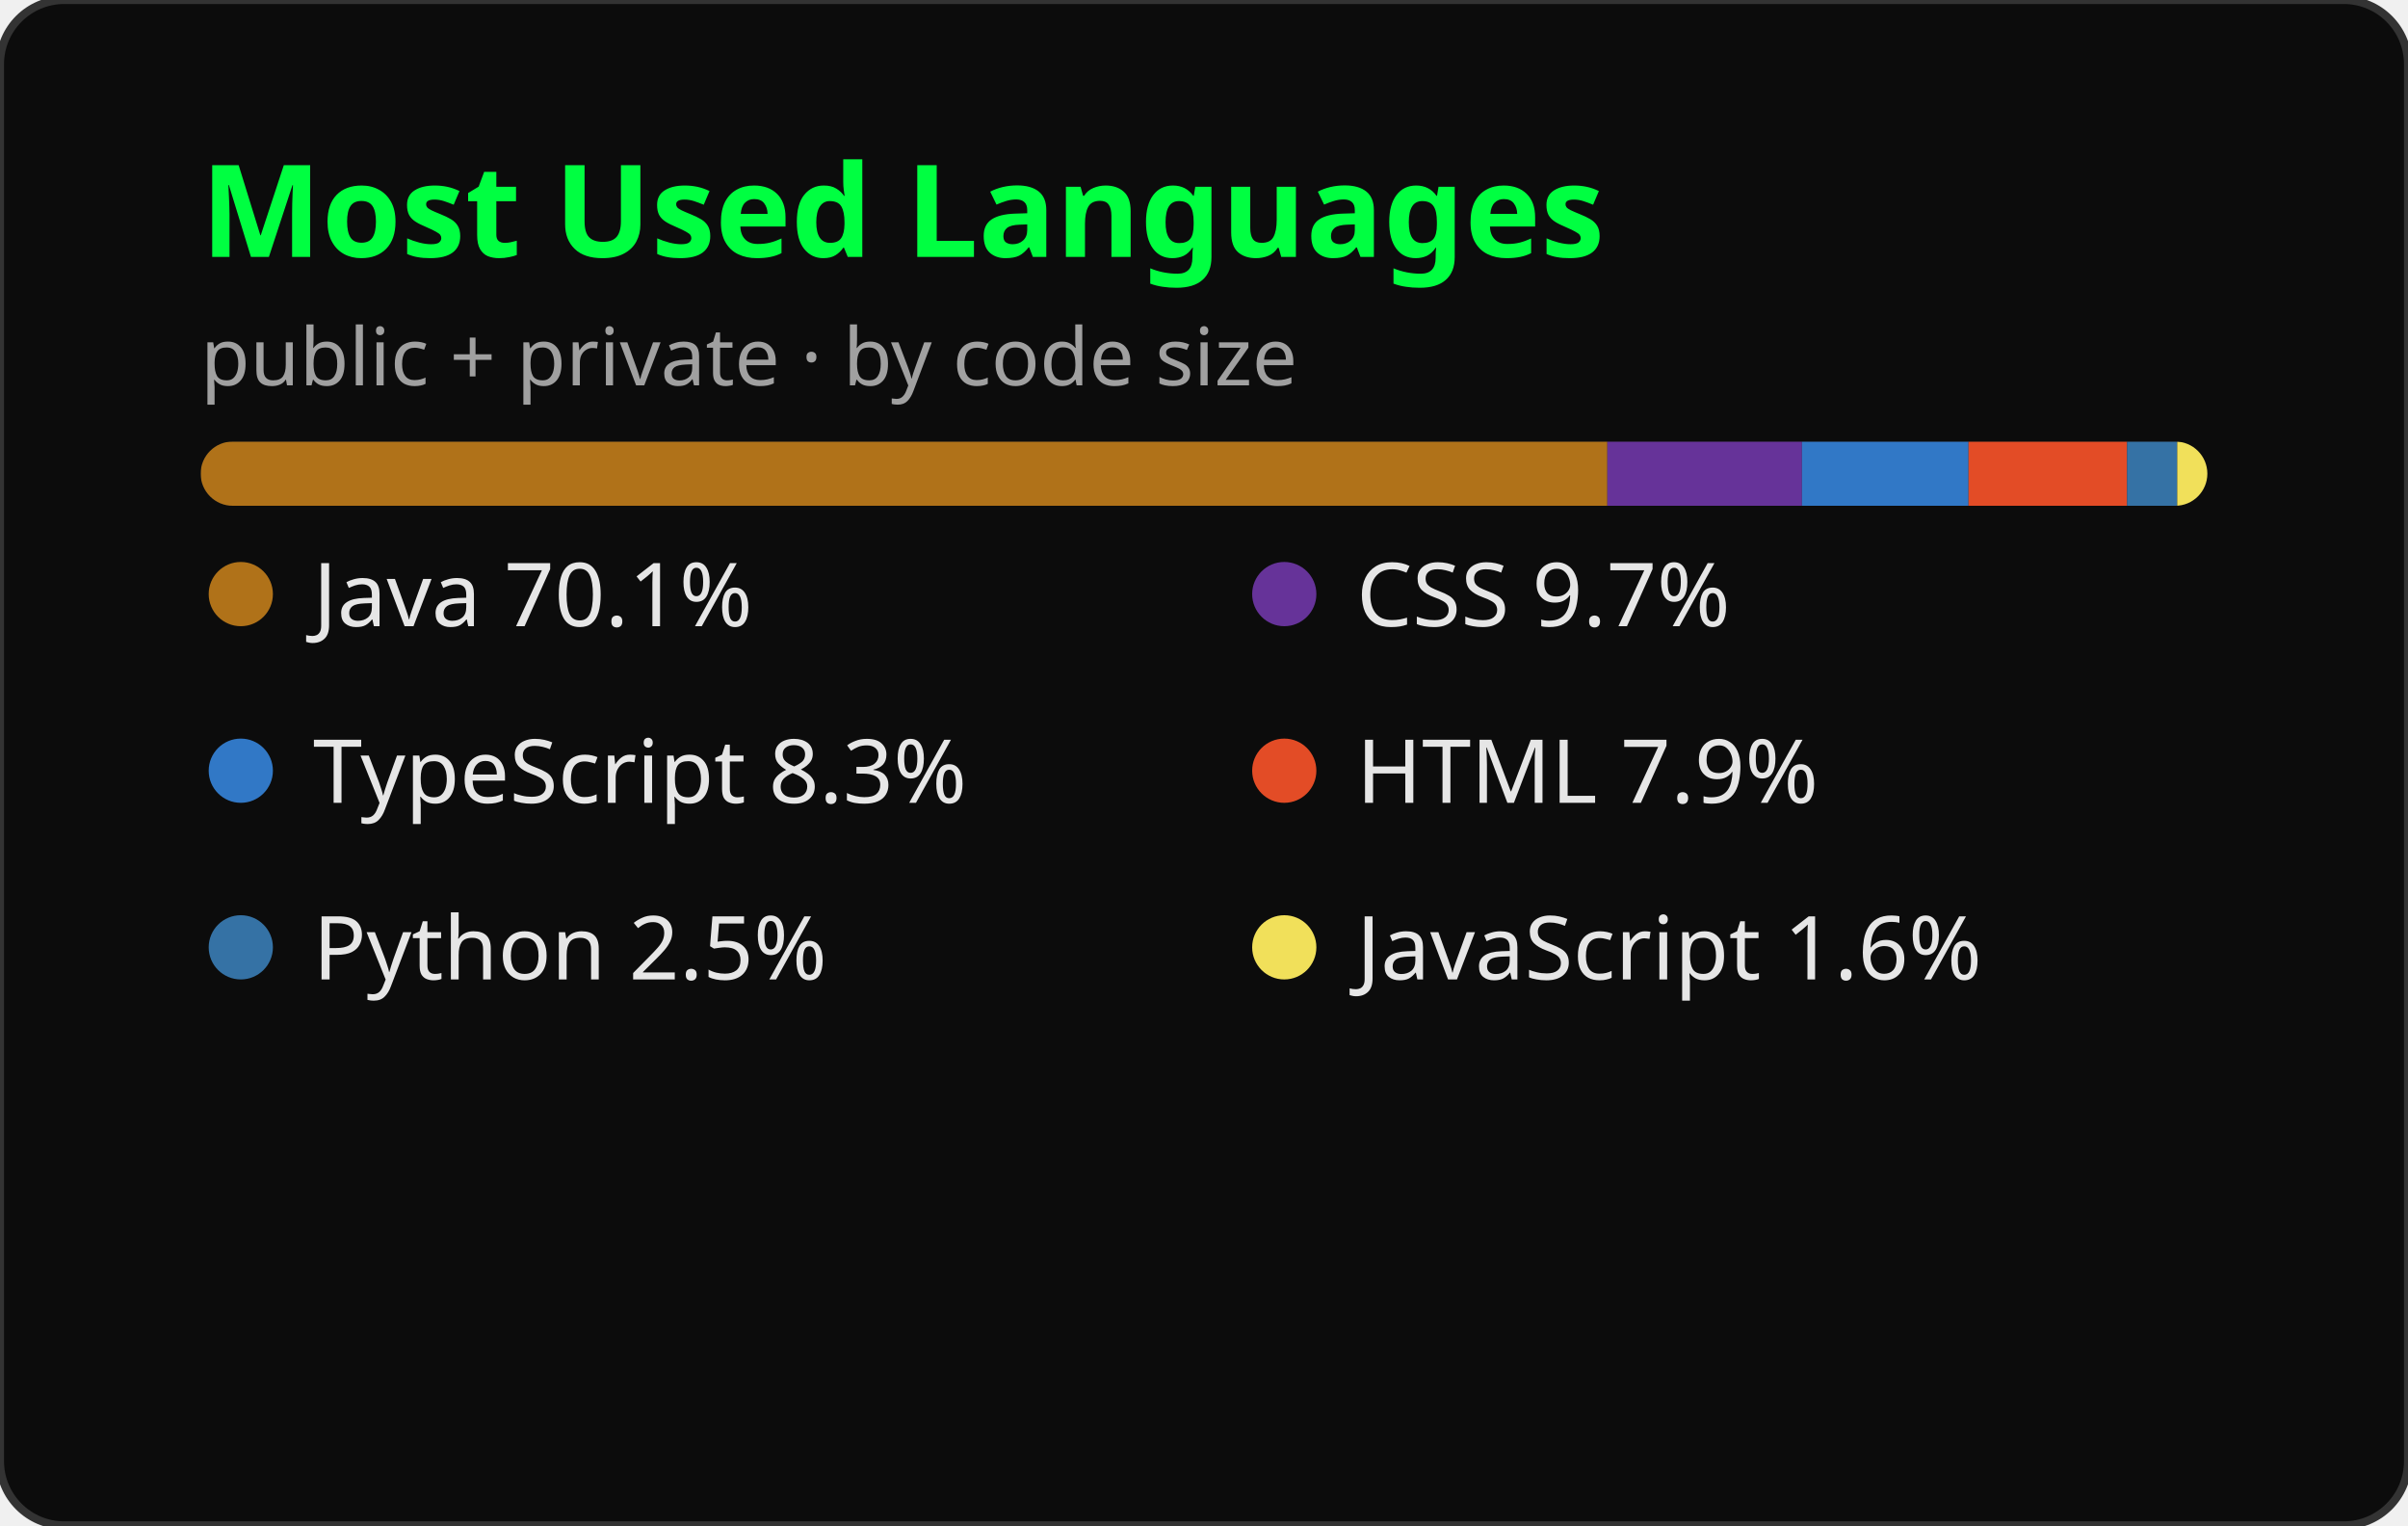
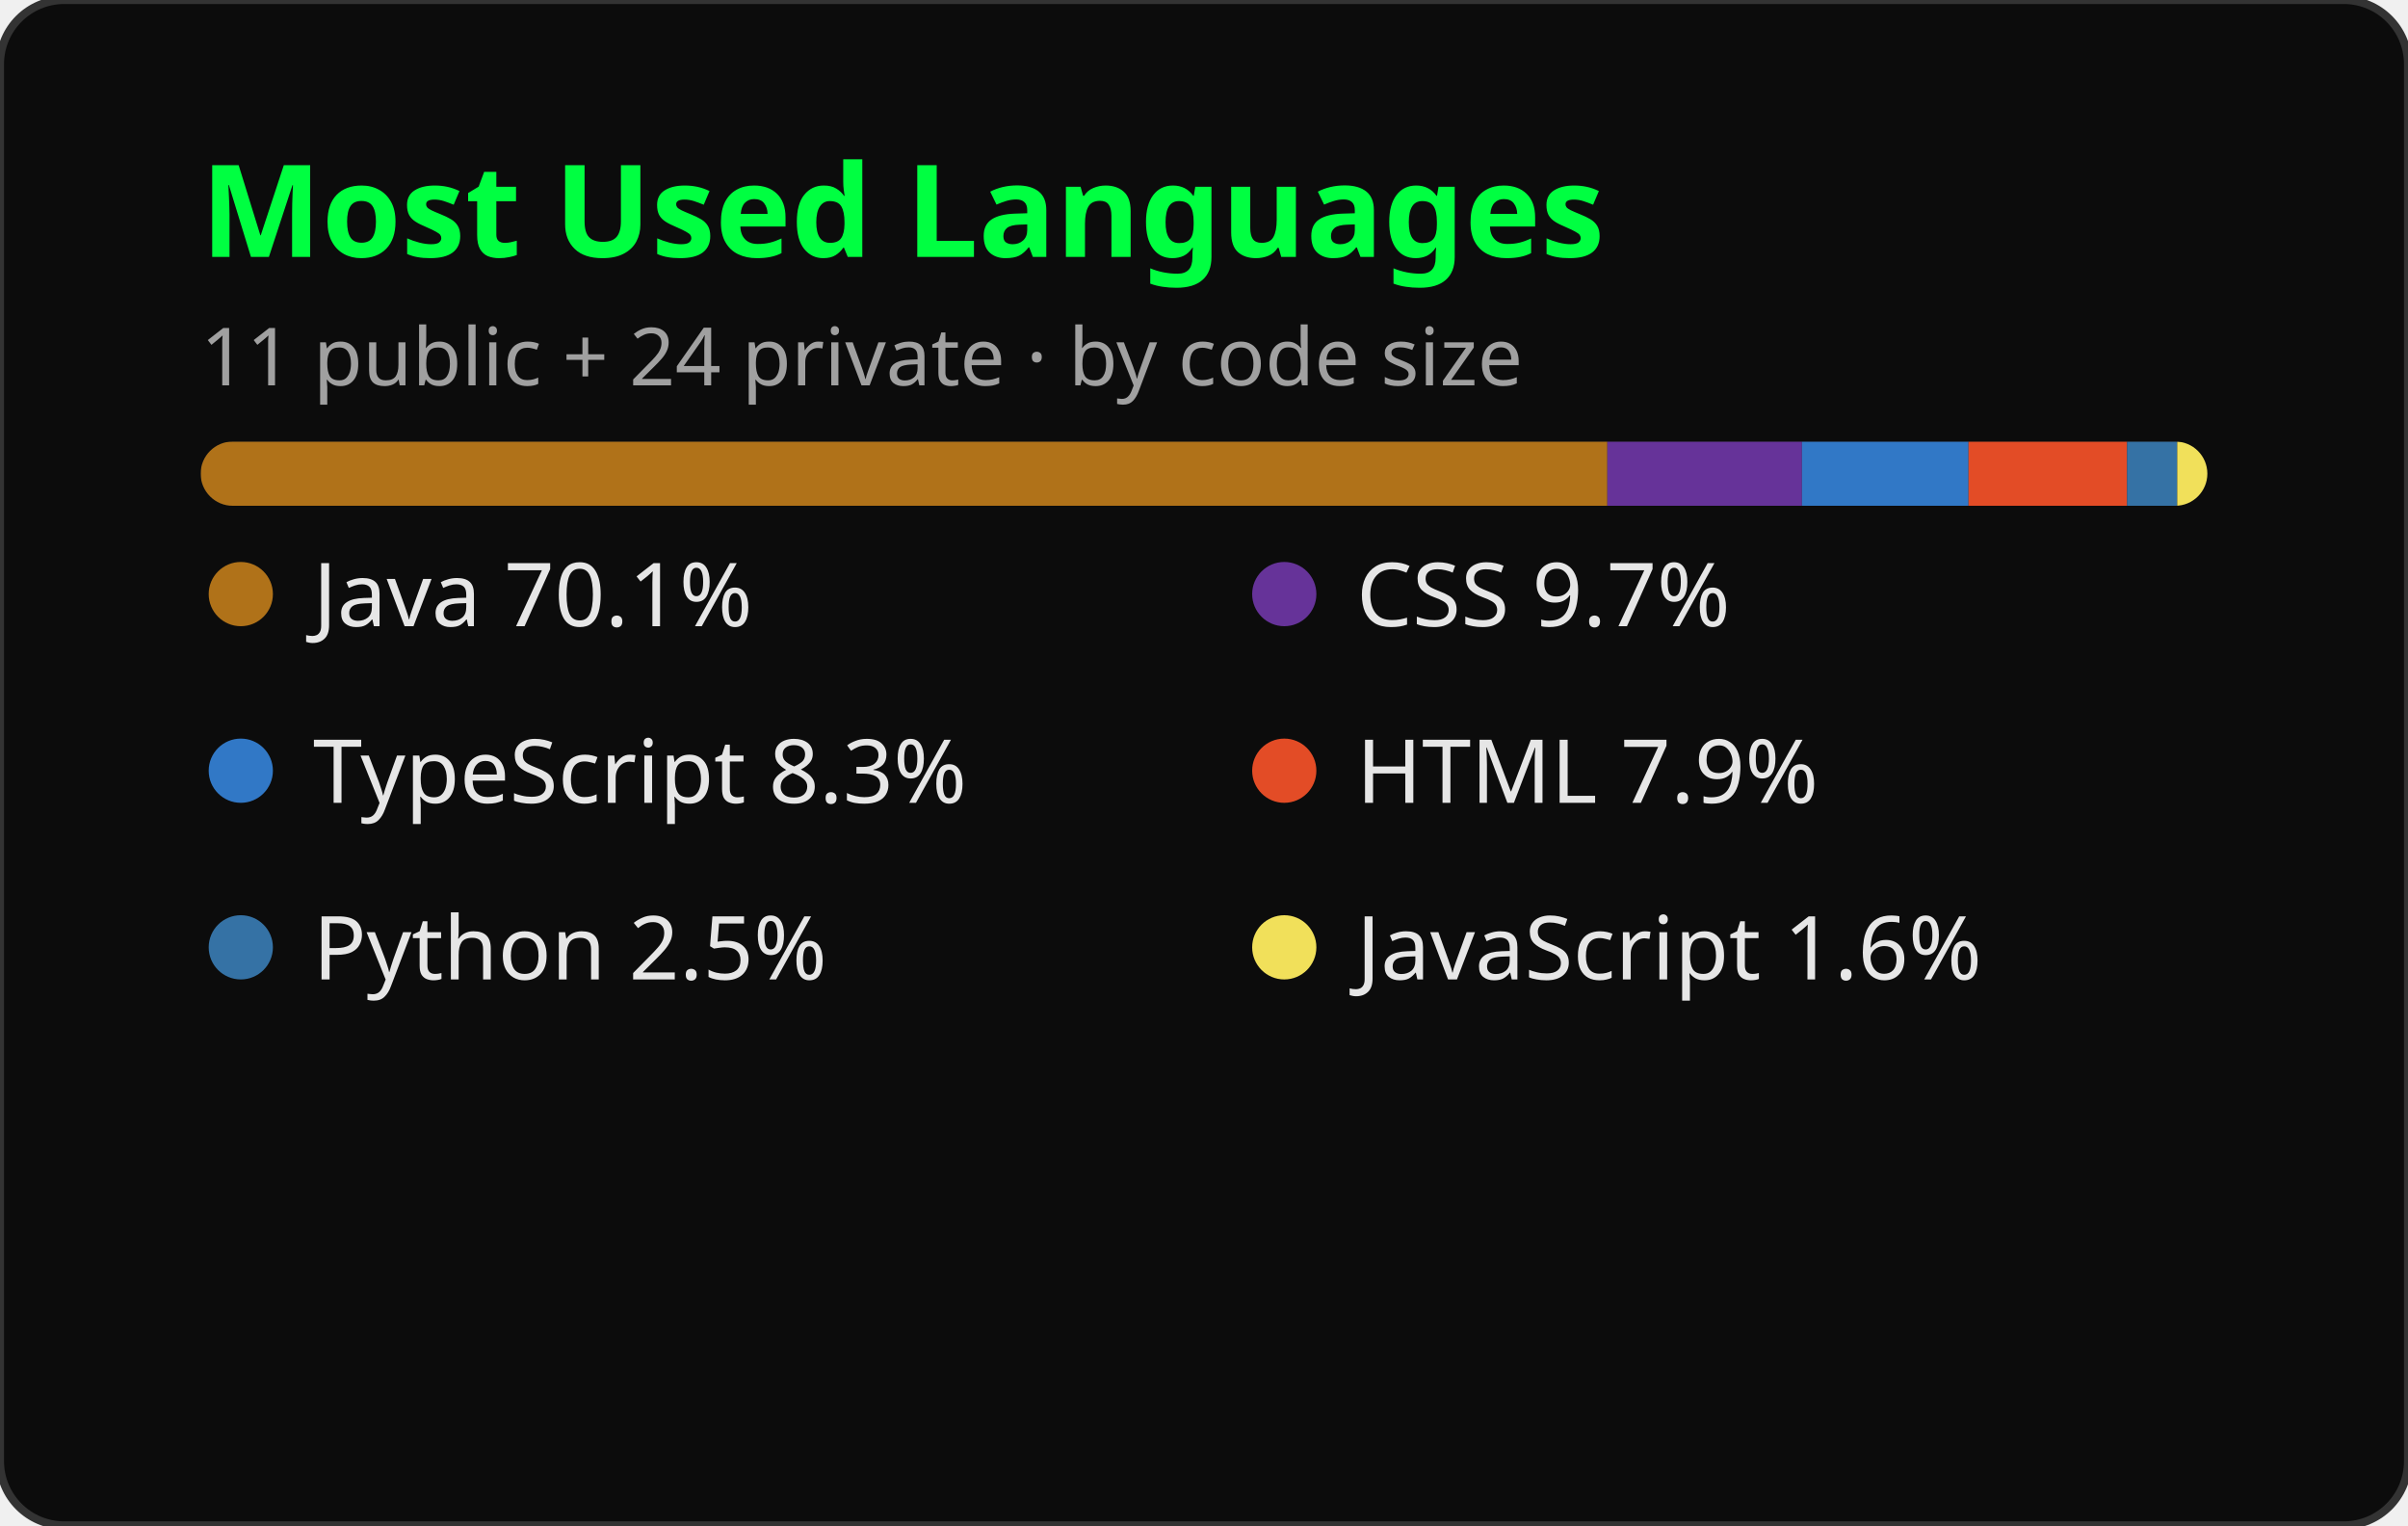
<svg xmlns="http://www.w3.org/2000/svg" width="300" height="190" viewBox="0 0 300 190" role="img" aria-label="Most Used Languages">
  <style>
    .title { font: 600 16px 'Segoe UI', Ubuntu, sans-serif; fill: #00FF41; }
    .lang { font: 400 11px 'Segoe UI', Ubuntu, sans-serif; fill: #E6E6E6; }
    .sub { font: 400 10px 'Segoe UI', Ubuntu, sans-serif; fill: #A0A0A0; }
  </style>
  <rect width="300" height="190" rx="8" fill="#0C0C0C" stroke="#333333" stroke-width="1" />
  <text x="25" y="32" class="title">Most Used Languages</text>
-   <text x="25" y="48" class="sub">public + private · by code size</text>
+   <text x="25" y="48" class="sub">11 public + 24 private · by code size</text>
  <g transform="translate(25, 55)">
    <mask id="m">
      <rect x="0" y="0" width="250" height="8" rx="4" fill="#fff" />
    </mask>
    <rect x="0" y="0" width="250" height="8" rx="4" fill="#1F1F1F" />
    <rect mask="url(#m)" x="0.00" y="0" width="175.25" height="8" fill="#b07219" />
    <rect mask="url(#m)" x="175.25" y="0" width="24.25" height="8" fill="#663399" />
    <rect mask="url(#m)" x="199.50" y="0" width="20.75" height="8" fill="#3178c6" />
    <rect mask="url(#m)" x="220.25" y="0" width="19.75" height="8" fill="#e34c26" />
    <rect mask="url(#m)" x="240.00" y="0" width="6.25" height="8" fill="#3572A5" />
    <rect mask="url(#m)" x="246.25" y="0" width="4.00" height="8" fill="#f1e05a" />
  </g>
  <g transform="translate(25, 78)">
    <circle cx="5" cy="-4" r="4" fill="#b07219" />
    <text x="14" y="0" class="lang">Java 70.1%</text>
  </g>
  <g transform="translate(155, 78)">
    <circle cx="5" cy="-4" r="4" fill="#663399" />
    <text x="14" y="0" class="lang">CSS 9.7%</text>
  </g>
  <g transform="translate(25, 100)">
    <circle cx="5" cy="-4" r="4" fill="#3178c6" />
    <text x="14" y="0" class="lang">TypeScript 8.3%</text>
  </g>
  <g transform="translate(155, 100)">
    <circle cx="5" cy="-4" r="4" fill="#e34c26" />
    <text x="14" y="0" class="lang">HTML 7.9%</text>
  </g>
  <g transform="translate(25, 122)">
    <circle cx="5" cy="-4" r="4" fill="#3572A5" />
    <text x="14" y="0" class="lang">Python 2.5%</text>
  </g>
  <g transform="translate(155, 122)">
    <circle cx="5" cy="-4" r="4" fill="#f1e05a" />
    <text x="14" y="0" class="lang">JavaScript 1.6%</text>
  </g>
</svg>
